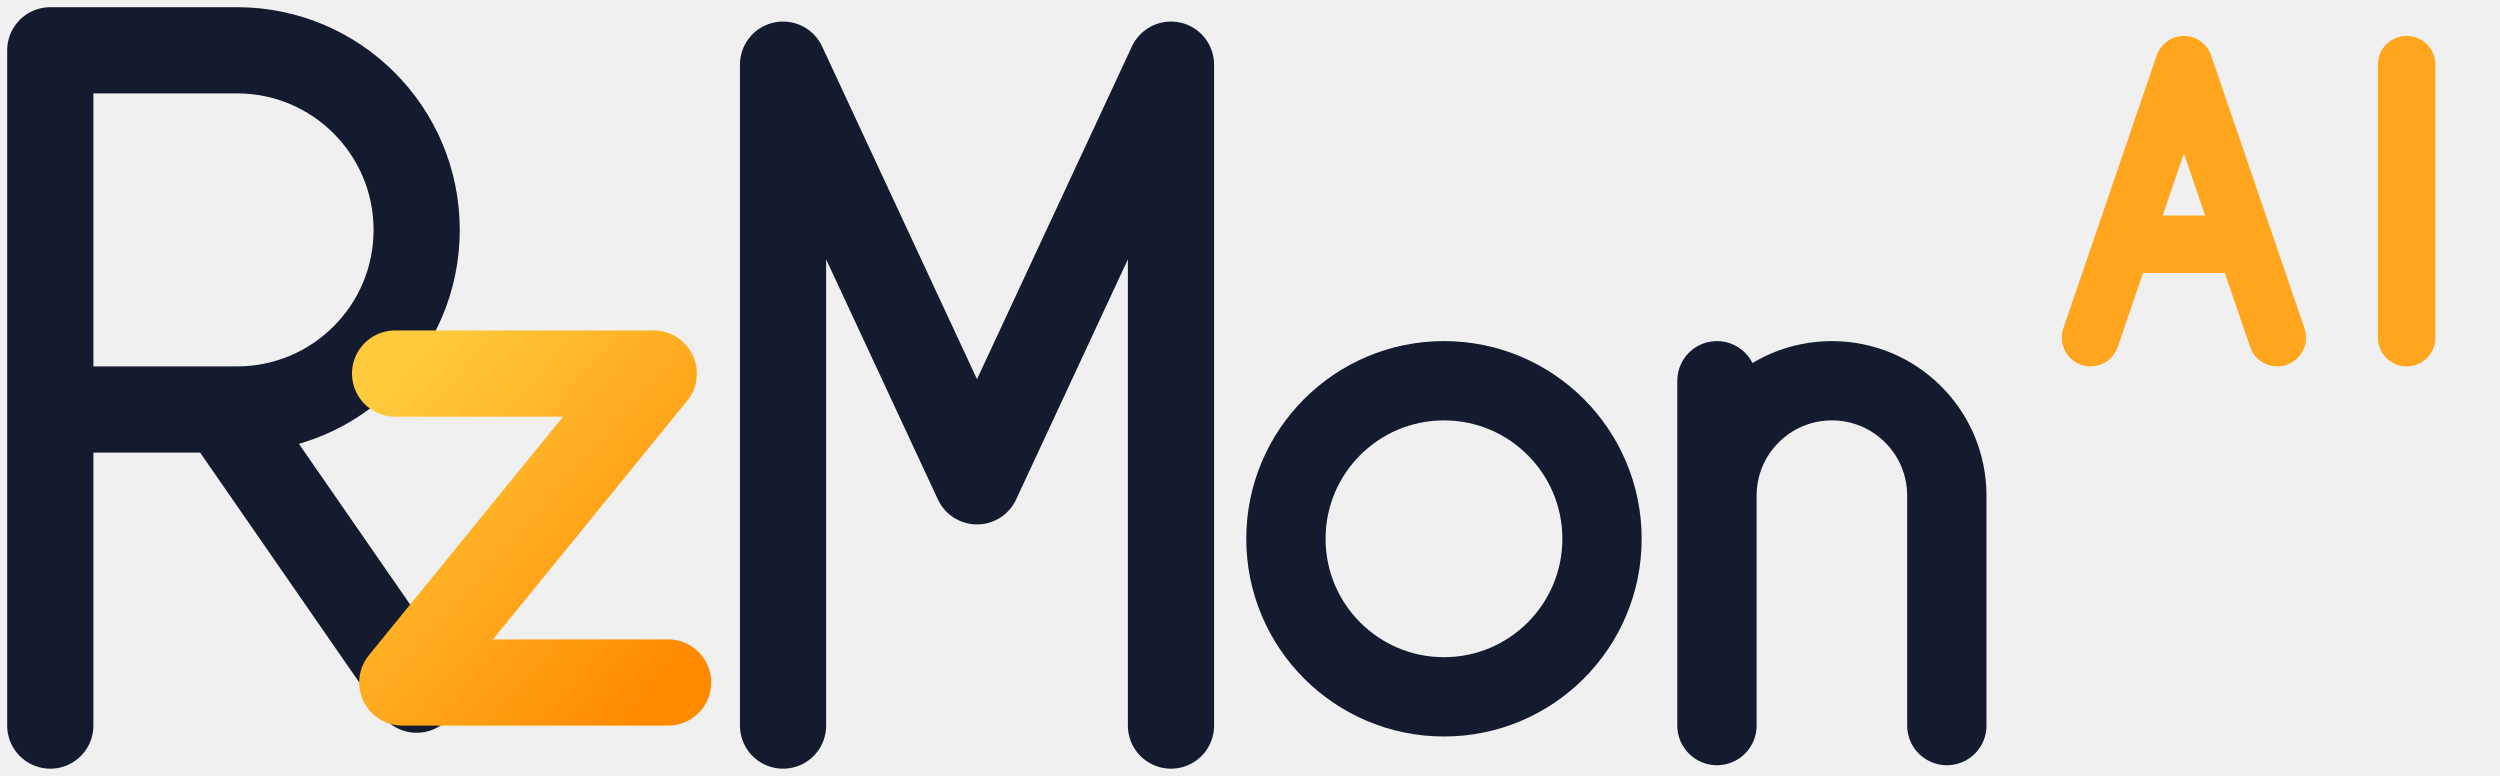
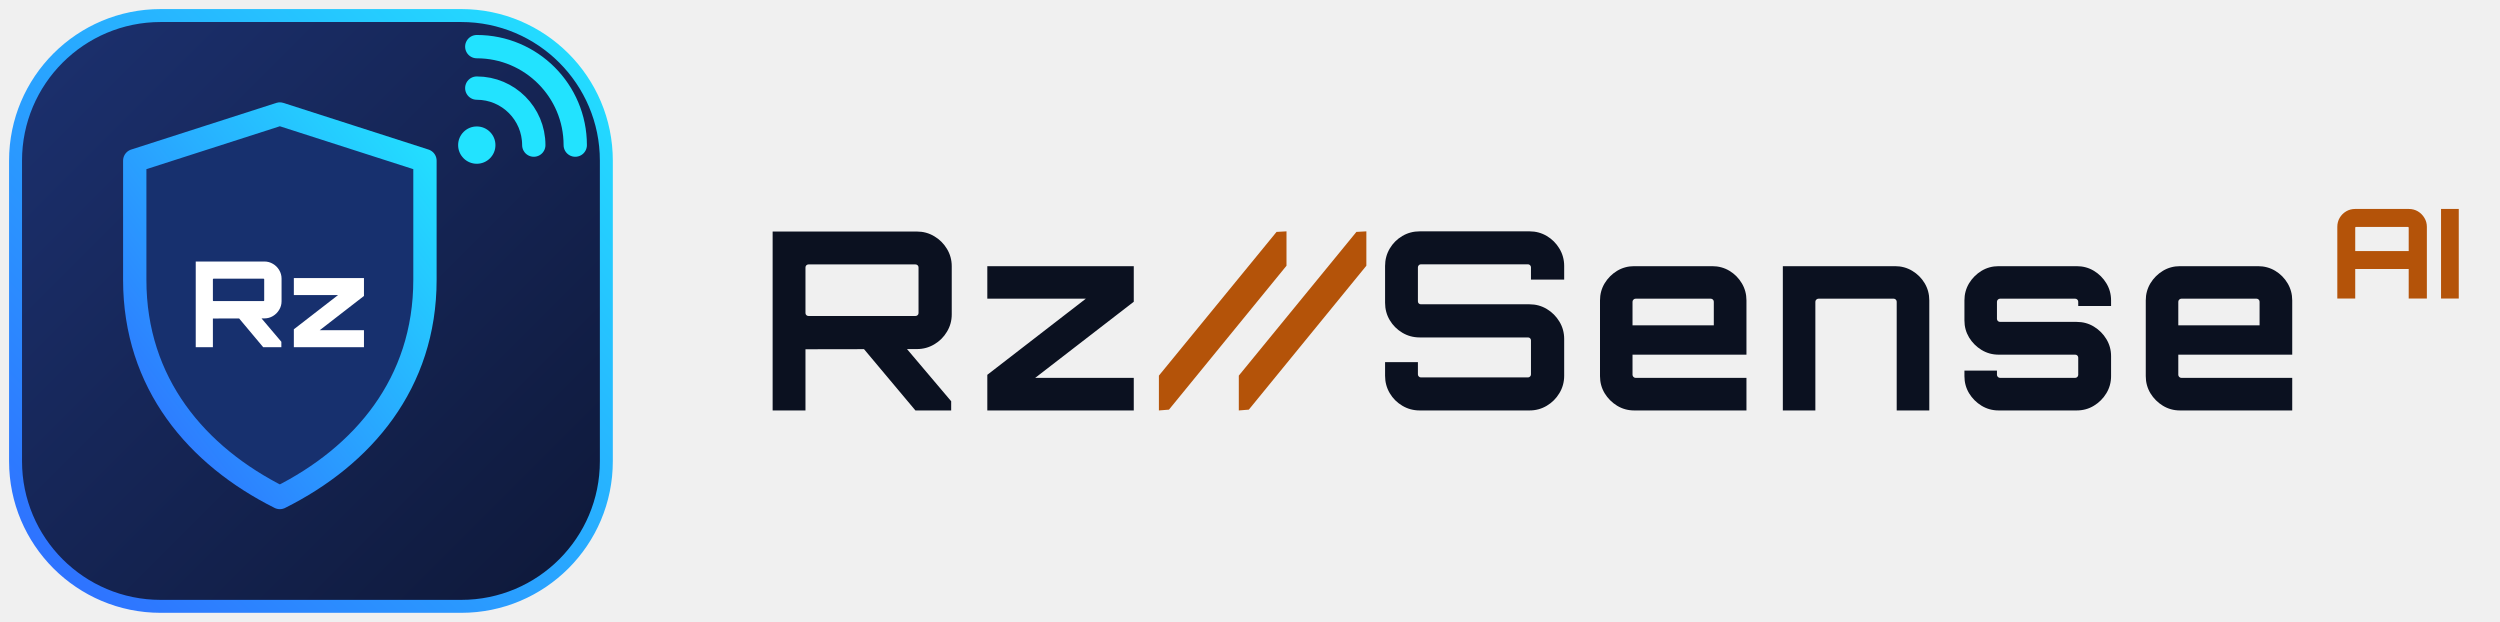
- <svg xmlns="http://www.w3.org/2000/svg" viewBox="-1 -1 348 108" role="img" aria-label="RzMon AI">
+ <svg xmlns="http://www.w3.org/2000/svg" viewBox="0 0 402 100" width="402" height="100" role="img" aria-label="Rz//Sense AI">
  <defs>
-     <linearGradient id="rzg" x1="0" y1="0" x2="1" y2="1">
-       <stop offset="0" stop-color="#FFCB3D" />
-       <stop offset="1" stop-color="#FF8A00" />
+     <linearGradient id="wot" x1="0" y1="0" x2="1" y2="1">
+       <stop offset="0" stop-color="#1c3170" />
+       <stop offset="1" stop-color="#0e1838" />
+     </linearGradient>
+     <linearGradient id="wol" x1="0" y1="1" x2="1" y2="0">
+       <stop offset="0" stop-color="#2f6bff" />
+       <stop offset="1" stop-color="#22e3ff" />
    </linearGradient>
  </defs>
-   <g fill="none" stroke-linejoin="round" stroke-linecap="round">
-     <path d="M6 100 V6 H32 A25 25 0 0 1 32 56 H6 M30 56 L57 95" stroke="#151B2E" stroke-width="12" />
-     <path d="M54 51 H90 L55 94 H92" stroke="url(#rzg)" stroke-width="12" />
-     <path d="M108 100 V8 L135 66 L162 8 V100" stroke="#151B2E" stroke-width="12" />
-     <circle cx="200" cy="74" r="22" stroke="#151B2E" stroke-width="11.04" />
-     <path d="M238 100 V68 A16 16 0 0 1 270 68 V100 M238 52 V68" stroke="#151B2E" stroke-width="11.04" />
-     <path d="M290 46 L303 8 L316 46 M294.5 33 H311.5 M334 8 V46" stroke="#FFA51E" stroke-width="8" />
+   <g transform="translate(0 0) scale(0.8333333)">
+     <rect x="3" y="3" width="114" height="114" rx="28" fill="url(#wot)" stroke="url(#wol)" stroke-width="2.5" />
+     <path d="M54 22 L82 31 V54 C82 74 70 88 54 96 C38 88 26 74 26 54 V31 Z" fill="#17306e" stroke="url(#wol)" stroke-width="4.5" stroke-linejoin="round" />
+     <path d="M50.79 67.0 45.90 61.16H50.23L54.29 65.95V67.0ZM37.77 67.0V50.46H51.00Q51.91 50.46 52.66 50.91Q53.42 51.35 53.87 52.11Q54.33 52.87 54.33 53.77V58.13Q54.33 59.03 53.87 59.78Q53.42 60.54 52.66 60.99Q51.91 61.44 51.00 61.44L41.08 61.46V67.0ZM41.21 58.10H50.84Q50.90 58.10 50.94 58.07Q50.98 58.03 50.98 57.97V53.90Q50.98 53.85 50.94 53.81Q50.90 53.77 50.84 53.77H41.21Q41.16 53.77 41.12 53.81Q41.08 53.85 41.08 53.90V57.97Q41.08 58.03 41.12 58.07Q41.16 58.10 41.21 58.10ZM56.70 67.0V63.54L65.24 56.93H56.70V53.66H70.23V57.11L61.69 63.72H70.23V67.0Z" fill="#ffffff" />
+     <circle cx="92" cy="28" r="3.6" fill="#22e3ff" />
+     <path d="M92 9 A19 19 0 0 1 111 28" fill="none" stroke="#22e3ff" stroke-width="4.5" stroke-linecap="round" />
+     <path d="M92 17 A11 11 0 0 1 103 28" fill="none" stroke="#22e3ff" stroke-width="4.5" stroke-linecap="round" />
  </g>
+   <path d="M147.20 66.0 138.52 55.65H145.44L152.95 64.52V66.0ZM124.24 66.0V37.23H147.44Q148.96 37.23 150.23 37.99Q151.51 38.75 152.27 40.02Q153.04 41.29 153.04 42.81V50.56Q153.04 52.07 152.27 53.34Q151.51 54.62 150.23 55.37Q148.96 56.13 147.44 56.13L129.52 56.16V66.0ZM130.00 50.81H147.21Q147.41 50.81 147.56 50.67Q147.70 50.54 147.70 50.34V43.00Q147.70 42.80 147.56 42.66Q147.41 42.52 147.21 42.52H130.00Q129.80 42.52 129.66 42.66Q129.52 42.80 129.52 43.00V50.34Q129.52 50.54 129.66 50.67Q129.80 50.81 130.00 50.81ZM158.76 66.0V60.27L174.60 48.03H158.76V42.8H182.31V48.52L166.46 60.76H182.31V66.0Z" fill="#0b1120" />
+   <path d="M186.35 66.0V60.40L205.27 37.29L206.87 37.2V42.73L187.97 65.87ZM199.2 66.0V60.40L218.11 37.29L219.71 37.2V42.73L200.81 65.87Z" fill="#b45309" />
+   <path d="M228.29 66.0Q226.76 66.0 225.49 65.24Q224.22 64.49 223.47 63.22Q222.72 61.95 222.72 60.42V58.23H228.00V60.20Q228.00 60.40 228.14 60.54Q228.28 60.69 228.48 60.69H245.70Q245.90 60.69 246.04 60.54Q246.18 60.40 246.18 60.20V54.73Q246.18 54.53 246.04 54.39Q245.90 54.26 245.70 54.26H228.29Q226.76 54.26 225.49 53.50Q224.22 52.74 223.47 51.48Q222.72 50.22 222.72 48.68V42.77Q222.72 41.24 223.47 39.97Q224.22 38.70 225.49 37.95Q226.76 37.2 228.29 37.2H245.95Q247.46 37.2 248.73 37.95Q249.99 38.70 250.75 39.97Q251.52 41.24 251.52 42.77V44.96H246.18V42.99Q246.18 42.79 246.04 42.65Q245.90 42.50 245.70 42.50H228.48Q228.28 42.50 228.14 42.65Q228.00 42.79 228.00 42.99V48.46Q228.00 48.66 228.14 48.80Q228.28 48.93 228.48 48.93H245.95Q247.46 48.93 248.73 49.69Q249.99 50.45 250.75 51.71Q251.52 52.97 251.52 54.51V60.42Q251.52 61.95 250.75 63.22Q249.99 64.49 248.73 65.24Q247.46 66.0 245.95 66.0ZM262.78 66.0Q261.28 66.0 260.03 65.24Q258.79 64.48 258.03 63.24Q257.28 61.99 257.28 60.49V48.30Q257.28 46.80 258.03 45.55Q258.79 44.31 260.03 43.55Q261.28 42.8 262.78 42.8H275.32Q276.85 42.8 278.10 43.55Q279.34 44.30 280.09 45.56Q280.83 46.81 280.83 48.30V57.03H262.51V60.27Q262.51 60.47 262.66 60.61Q262.80 60.76 263.00 60.76H280.83V66.0H262.78ZM262.51 52.31H275.58V48.52Q275.58 48.32 275.44 48.18Q275.30 48.03 275.10 48.03H263.00Q262.80 48.03 262.66 48.18Q262.51 48.32 262.51 48.52ZM286.68 66.0V42.8H304.73Q306.24 42.8 307.49 43.55Q308.75 44.31 309.49 45.55Q310.23 46.80 310.23 48.30V66.0H304.99V48.52Q304.99 48.32 304.85 48.18Q304.71 48.03 304.51 48.03H292.41Q292.21 48.03 292.06 48.18Q291.91 48.32 291.91 48.52V66.0ZM321.38 66.0Q319.88 66.0 318.63 65.24Q317.39 64.48 316.63 63.24Q315.88 61.99 315.88 60.49V59.59H321.11V60.27Q321.11 60.47 321.26 60.61Q321.40 60.76 321.60 60.76H333.70Q333.90 60.76 334.04 60.61Q334.18 60.47 334.18 60.27V57.51Q334.18 57.31 334.04 57.17Q333.90 57.03 333.70 57.03H321.38Q319.88 57.03 318.63 56.27Q317.39 55.51 316.63 54.27Q315.88 53.02 315.88 51.53V48.30Q315.88 46.80 316.63 45.55Q317.39 44.31 318.63 43.55Q319.88 42.8 321.38 42.8H333.92Q335.46 42.8 336.70 43.55Q337.95 44.31 338.70 45.55Q339.46 46.80 339.46 48.30V49.20H334.18V48.52Q334.18 48.32 334.04 48.18Q333.90 48.03 333.70 48.03H321.60Q321.40 48.03 321.26 48.18Q321.11 48.32 321.11 48.52V51.28Q321.11 51.48 321.26 51.62Q321.40 51.76 321.60 51.76H333.92Q335.46 51.76 336.70 52.52Q337.95 53.28 338.70 54.52Q339.46 55.77 339.46 57.26V60.49Q339.46 61.99 338.70 63.24Q337.95 64.48 336.70 65.24Q335.46 66.0 333.92 66.0H321.38ZM350.54 66.0Q349.04 66.0 347.79 65.24Q346.55 64.48 345.79 63.24Q345.04 61.99 345.04 60.49V48.30Q345.04 46.80 345.79 45.55Q346.55 44.31 347.79 43.55Q349.04 42.8 350.54 42.8H363.08Q364.61 42.8 365.86 43.55Q367.10 44.30 367.85 45.56Q368.59 46.81 368.59 48.30V57.03H350.27V60.27Q350.27 60.47 350.42 60.61Q350.56 60.76 350.76 60.76H368.59V66.0H350.54ZM350.27 52.31H363.34V48.52Q363.34 48.32 363.20 48.18Q363.06 48.03 362.86 48.03H350.76Q350.56 48.03 350.42 48.18Q350.27 48.32 350.27 48.52Z" fill="#0b1120" />
+   <path d="M375.84 48.0V36.47Q375.84 35.68 376.22 35.03Q376.61 34.37 377.27 33.98Q377.92 33.6 378.71 33.6H387.34Q388.13 33.6 388.79 33.98Q389.44 34.37 389.84 35.03Q390.24 35.68 390.24 36.47V48.0H387.32V43.26H378.72V48.0H375.84ZM378.72 40.37H387.32V36.61Q387.32 36.56 387.29 36.53Q387.25 36.49 387.20 36.49H378.83Q378.78 36.49 378.75 36.53Q378.72 36.56 378.72 36.61V40.37ZM392.52 48.0V33.6H395.37V48.0Z" fill="#b45309" />
</svg>
